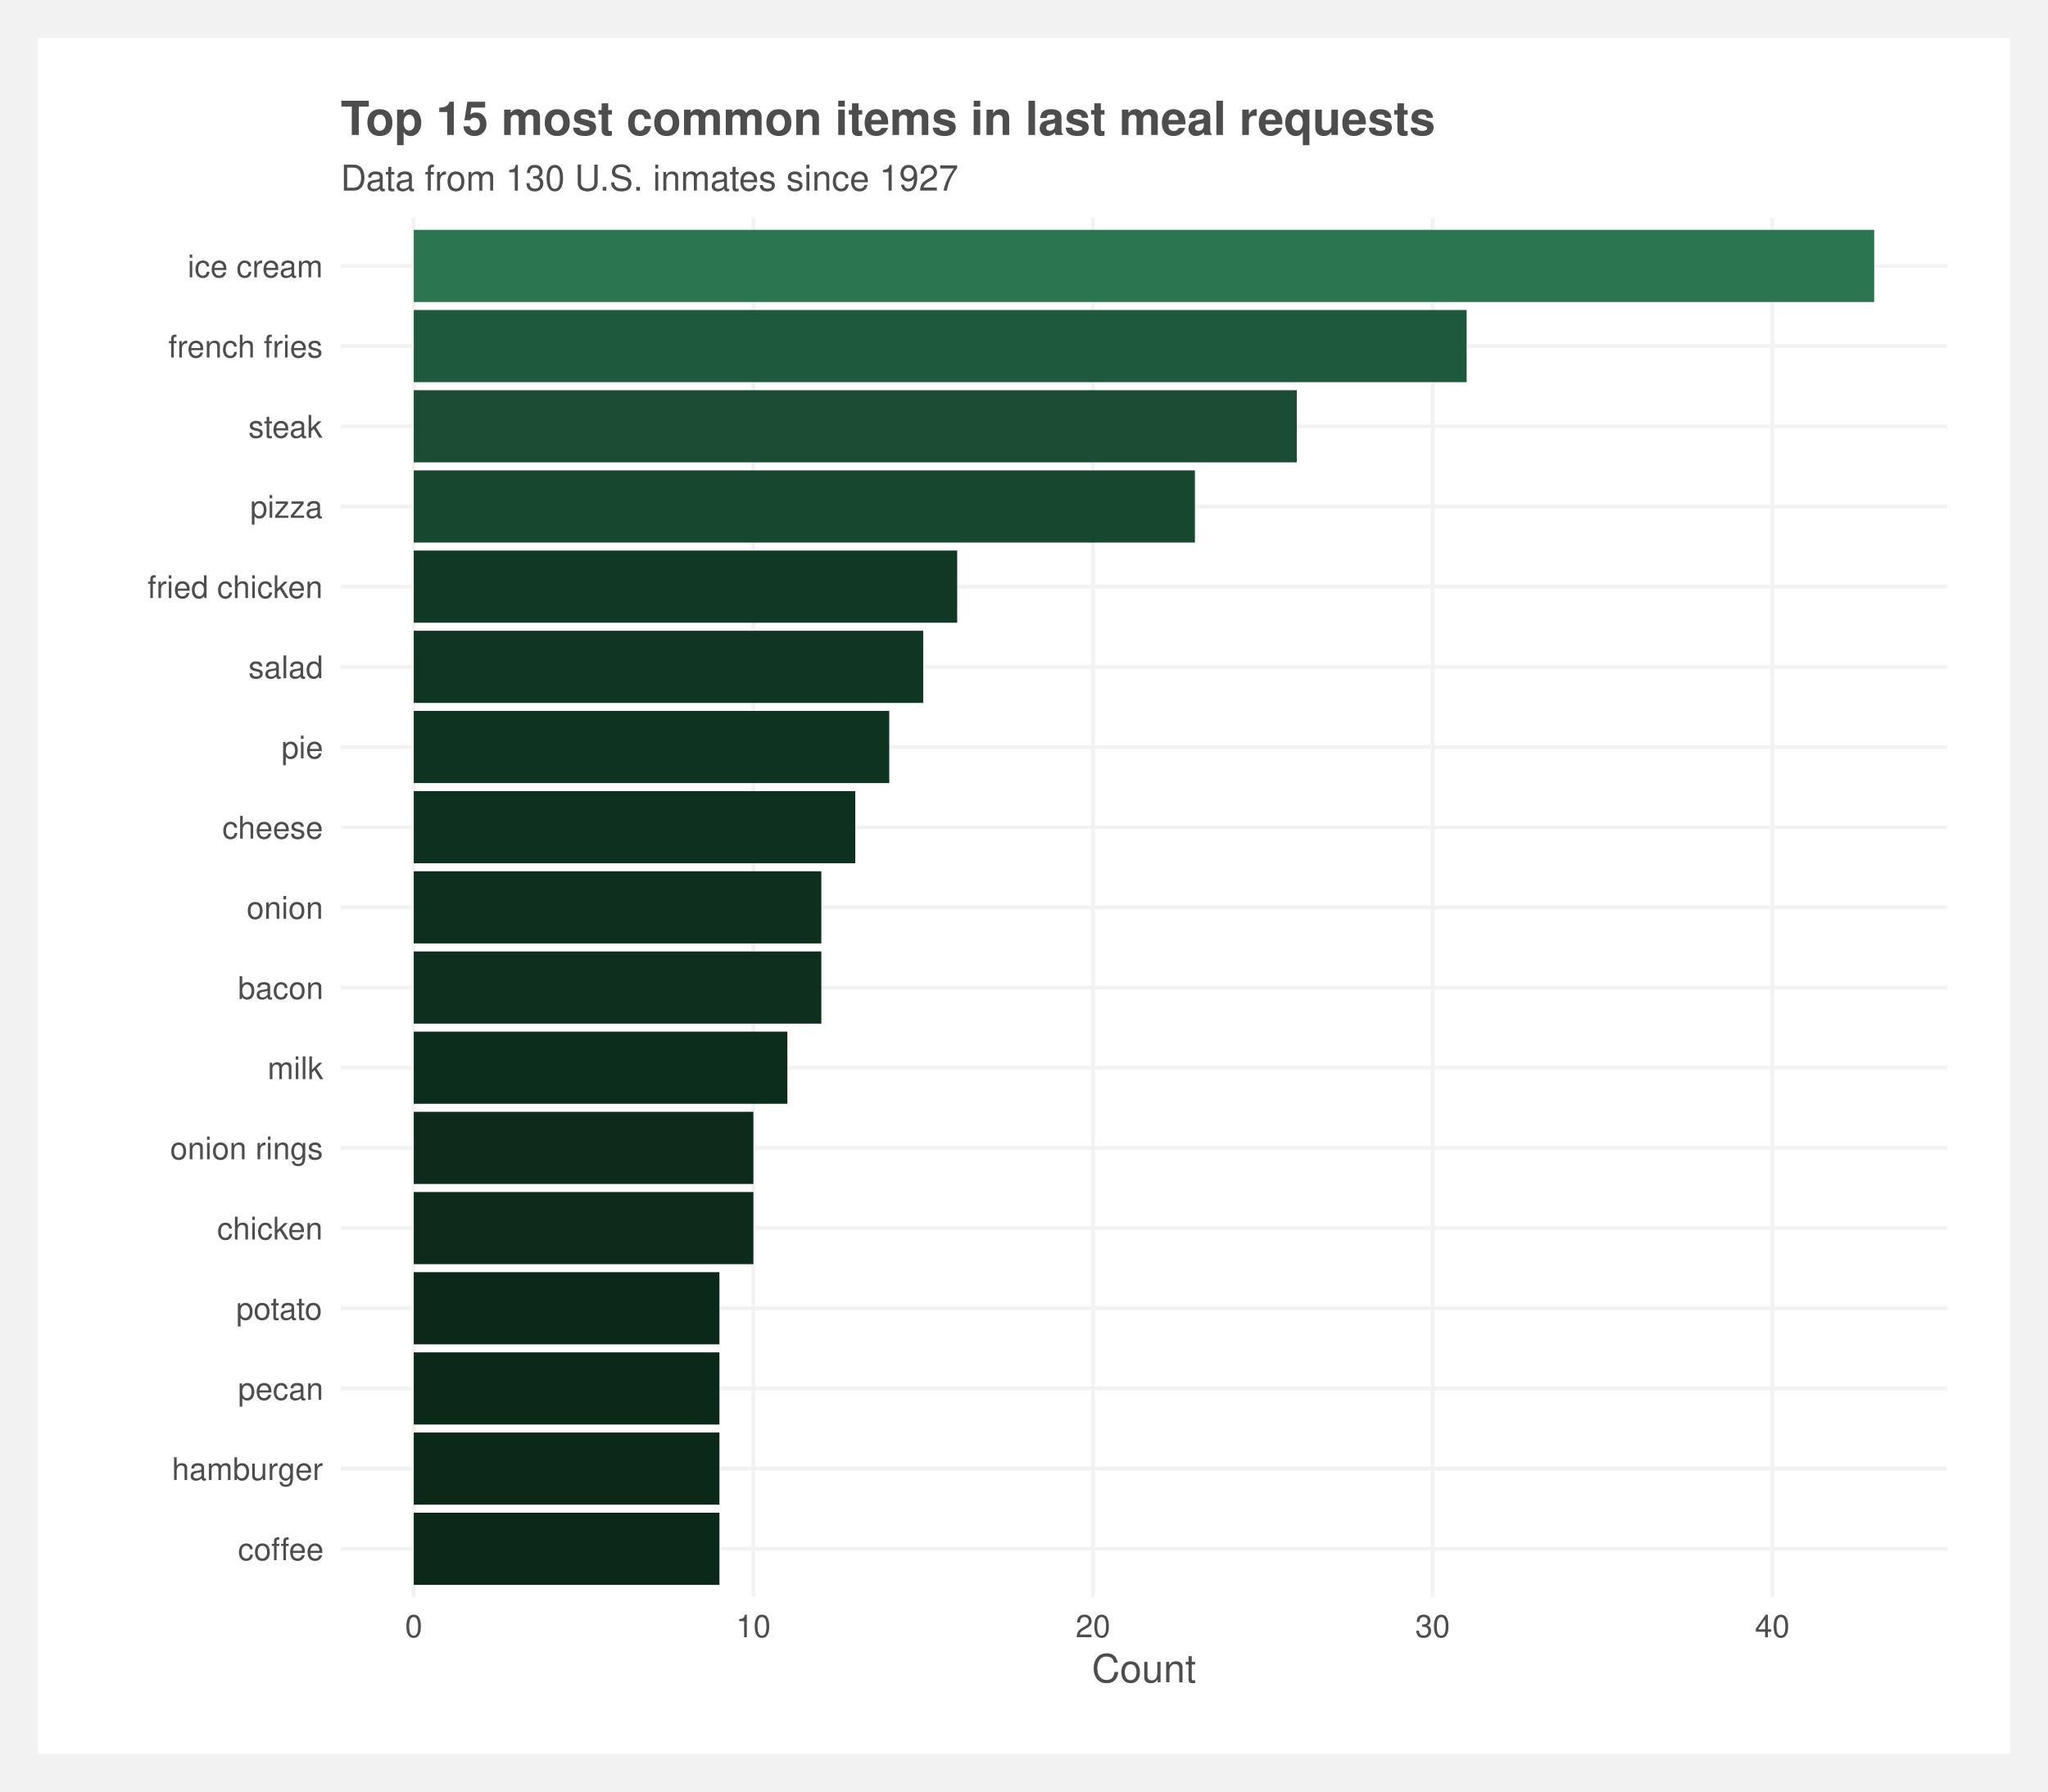
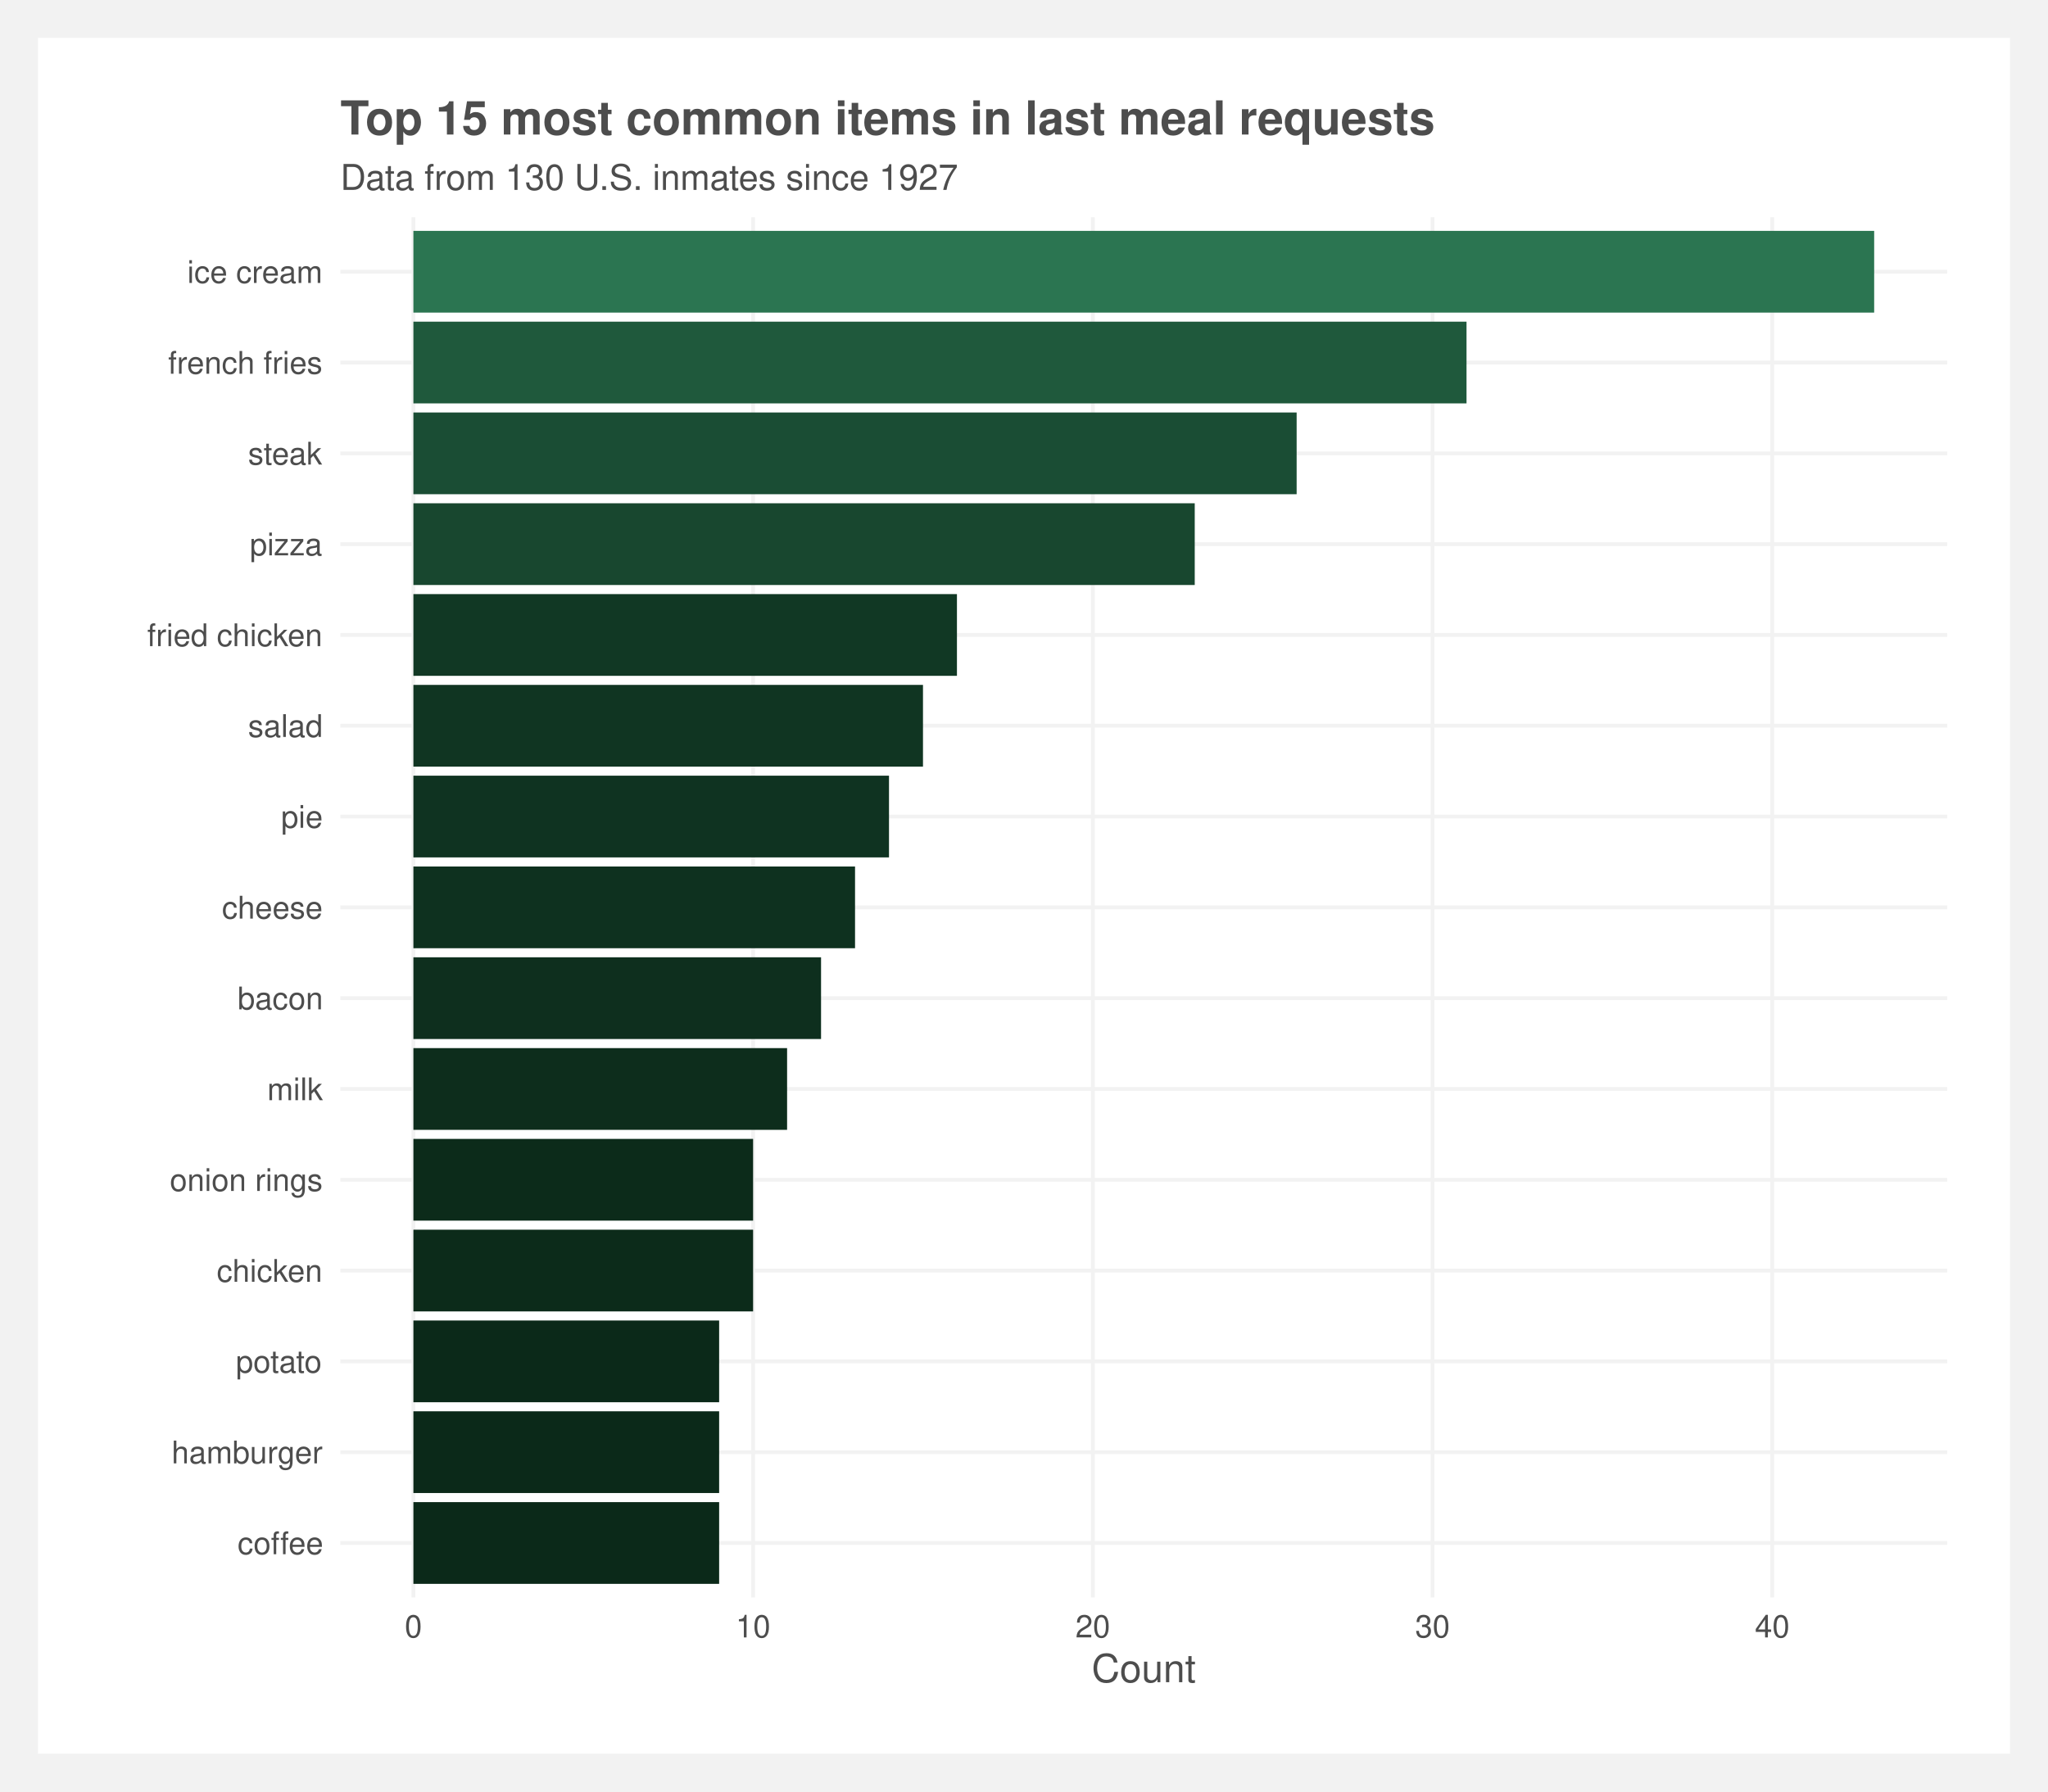
<svg xmlns="http://www.w3.org/2000/svg" viewBox="0 0 576.00 504.00">
  <defs>
    <style type="text/css">
    line, polyline, polygon, path, rect, circle {
      fill: none;
      stroke: #000000;
      stroke-linecap: round;
      stroke-linejoin: round;
      stroke-miterlimit: 10.00;
    }
  </style>
  </defs>
  <rect width="100%" height="100%" style="stroke: none; fill: #FFFFFF;" />
-   <rect x="0.00" y="-0" width="576.00" height="504.00" style="stroke-width: 21.34; stroke: #F2F2F2;" />
+   <rect x="0.00" y="0.00" width="576.00" height="504.00" style="stroke-width: 21.34; stroke: #F2F2F2;" />
  <defs>
-     <clipPath id="cpOTUuODN8NTQ3LjY1fDQ0OS4yM3w2MS4yOA==">
-       <rect x="95.83" y="61.28" width="451.82" height="387.96" />
+     <clipPath id="cpOTUuNzN8NTQ3LjY1fDQ0OS4zOXw2MS4xMg==">
+       <rect x="95.73" y="61.12" width="451.92" height="388.27" />
    </clipPath>
  </defs>
-   <rect x="95.83" y="61.28" width="451.82" height="387.96" style="stroke-width: 1.07; stroke: none;" clip-path="url(#cpOTUuODN8NTQ3LjY1fDQ0OS4yM3w2MS4yOA==)" />
-   <polyline points="164.13,449.23 164.13,61.28 " style="stroke-width: 0.53; stroke: none; stroke-linecap: butt;" clip-path="url(#cpOTUuODN8NTQ3LjY1fDQ0OS4yM3w2MS4yOA==)" />
-   <polyline points="259.65,449.23 259.65,61.28 " style="stroke-width: 0.53; stroke: none; stroke-linecap: butt;" clip-path="url(#cpOTUuODN8NTQ3LjY1fDQ0OS4yM3w2MS4yOA==)" />
-   <polyline points="355.17,449.23 355.17,61.28 " style="stroke-width: 0.53; stroke: none; stroke-linecap: butt;" clip-path="url(#cpOTUuODN8NTQ3LjY1fDQ0OS4yM3w2MS4yOA==)" />
-   <polyline points="450.70,449.23 450.70,61.28 " style="stroke-width: 0.53; stroke: none; stroke-linecap: butt;" clip-path="url(#cpOTUuODN8NTQ3LjY1fDQ0OS4yM3w2MS4yOA==)" />
-   <polyline points="546.22,449.23 546.22,61.28 " style="stroke-width: 0.53; stroke: none; stroke-linecap: butt;" clip-path="url(#cpOTUuODN8NTQ3LjY1fDQ0OS4yM3w2MS4yOA==)" />
-   <polyline points="95.83,435.70 547.65,435.70 " style="stroke-width: 1.07; stroke: #F2F2F2; stroke-linecap: butt;" clip-path="url(#cpOTUuODN8NTQ3LjY1fDQ0OS4yM3w2MS4yOA==)" />
-   <polyline points="95.83,413.14 547.65,413.14 " style="stroke-width: 1.07; stroke: #F2F2F2; stroke-linecap: butt;" clip-path="url(#cpOTUuODN8NTQ3LjY1fDQ0OS4yM3w2MS4yOA==)" />
-   <polyline points="95.83,390.59 547.65,390.59 " style="stroke-width: 1.07; stroke: #F2F2F2; stroke-linecap: butt;" clip-path="url(#cpOTUuODN8NTQ3LjY1fDQ0OS4yM3w2MS4yOA==)" />
-   <polyline points="95.83,368.03 547.65,368.03 " style="stroke-width: 1.07; stroke: #F2F2F2; stroke-linecap: butt;" clip-path="url(#cpOTUuODN8NTQ3LjY1fDQ0OS4yM3w2MS4yOA==)" />
-   <polyline points="95.83,345.48 547.65,345.48 " style="stroke-width: 1.07; stroke: #F2F2F2; stroke-linecap: butt;" clip-path="url(#cpOTUuODN8NTQ3LjY1fDQ0OS4yM3w2MS4yOA==)" />
-   <polyline points="95.83,322.92 547.65,322.92 " style="stroke-width: 1.07; stroke: #F2F2F2; stroke-linecap: butt;" clip-path="url(#cpOTUuODN8NTQ3LjY1fDQ0OS4yM3w2MS4yOA==)" />
-   <polyline points="95.83,300.36 547.65,300.36 " style="stroke-width: 1.07; stroke: #F2F2F2; stroke-linecap: butt;" clip-path="url(#cpOTUuODN8NTQ3LjY1fDQ0OS4yM3w2MS4yOA==)" />
-   <polyline points="95.83,277.81 547.65,277.81 " style="stroke-width: 1.07; stroke: #F2F2F2; stroke-linecap: butt;" clip-path="url(#cpOTUuODN8NTQ3LjY1fDQ0OS4yM3w2MS4yOA==)" />
-   <polyline points="95.83,255.25 547.65,255.25 " style="stroke-width: 1.07; stroke: #F2F2F2; stroke-linecap: butt;" clip-path="url(#cpOTUuODN8NTQ3LjY1fDQ0OS4yM3w2MS4yOA==)" />
-   <polyline points="95.83,232.70 547.65,232.70 " style="stroke-width: 1.07; stroke: #F2F2F2; stroke-linecap: butt;" clip-path="url(#cpOTUuODN8NTQ3LjY1fDQ0OS4yM3w2MS4yOA==)" />
-   <polyline points="95.83,210.14 547.65,210.14 " style="stroke-width: 1.07; stroke: #F2F2F2; stroke-linecap: butt;" clip-path="url(#cpOTUuODN8NTQ3LjY1fDQ0OS4yM3w2MS4yOA==)" />
-   <polyline points="95.83,187.59 547.65,187.59 " style="stroke-width: 1.07; stroke: #F2F2F2; stroke-linecap: butt;" clip-path="url(#cpOTUuODN8NTQ3LjY1fDQ0OS4yM3w2MS4yOA==)" />
-   <polyline points="95.83,165.03 547.65,165.03 " style="stroke-width: 1.07; stroke: #F2F2F2; stroke-linecap: butt;" clip-path="url(#cpOTUuODN8NTQ3LjY1fDQ0OS4yM3w2MS4yOA==)" />
-   <polyline points="95.83,142.48 547.65,142.48 " style="stroke-width: 1.07; stroke: #F2F2F2; stroke-linecap: butt;" clip-path="url(#cpOTUuODN8NTQ3LjY1fDQ0OS4yM3w2MS4yOA==)" />
-   <polyline points="95.83,119.92 547.65,119.92 " style="stroke-width: 1.07; stroke: #F2F2F2; stroke-linecap: butt;" clip-path="url(#cpOTUuODN8NTQ3LjY1fDQ0OS4yM3w2MS4yOA==)" />
-   <polyline points="95.83,97.36 547.65,97.36 " style="stroke-width: 1.07; stroke: #F2F2F2; stroke-linecap: butt;" clip-path="url(#cpOTUuODN8NTQ3LjY1fDQ0OS4yM3w2MS4yOA==)" />
-   <polyline points="95.83,74.81 547.65,74.81 " style="stroke-width: 1.07; stroke: #F2F2F2; stroke-linecap: butt;" clip-path="url(#cpOTUuODN8NTQ3LjY1fDQ0OS4yM3w2MS4yOA==)" />
-   <polyline points="116.37,449.23 116.37,61.28 " style="stroke-width: 1.07; stroke: #F2F2F2; stroke-linecap: butt;" clip-path="url(#cpOTUuODN8NTQ3LjY1fDQ0OS4yM3w2MS4yOA==)" />
-   <polyline points="211.89,449.23 211.89,61.28 " style="stroke-width: 1.07; stroke: #F2F2F2; stroke-linecap: butt;" clip-path="url(#cpOTUuODN8NTQ3LjY1fDQ0OS4yM3w2MS4yOA==)" />
-   <polyline points="307.41,449.23 307.41,61.28 " style="stroke-width: 1.07; stroke: #F2F2F2; stroke-linecap: butt;" clip-path="url(#cpOTUuODN8NTQ3LjY1fDQ0OS4yM3w2MS4yOA==)" />
-   <polyline points="402.94,449.23 402.94,61.28 " style="stroke-width: 1.07; stroke: #F2F2F2; stroke-linecap: butt;" clip-path="url(#cpOTUuODN8NTQ3LjY1fDQ0OS4yM3w2MS4yOA==)" />
-   <polyline points="498.46,449.23 498.46,61.28 " style="stroke-width: 1.07; stroke: #F2F2F2; stroke-linecap: butt;" clip-path="url(#cpOTUuODN8NTQ3LjY1fDQ0OS4yM3w2MS4yOA==)" />
-   <rect x="116.37" y="425.55" width="85.97" height="20.30" style="stroke-width: 1.07; stroke: none; stroke-linecap: square; stroke-linejoin: miter; fill: #0B2919;" clip-path="url(#cpOTUuODN8NTQ3LjY1fDQ0OS4yM3w2MS4yOA==)" />
-   <rect x="116.37" y="402.99" width="85.97" height="20.30" style="stroke-width: 1.07; stroke: none; stroke-linecap: square; stroke-linejoin: miter; fill: #0B2919;" clip-path="url(#cpOTUuODN8NTQ3LjY1fDQ0OS4yM3w2MS4yOA==)" />
-   <rect x="116.37" y="380.44" width="85.97" height="20.30" style="stroke-width: 1.07; stroke: none; stroke-linecap: square; stroke-linejoin: miter; fill: #0B2919;" clip-path="url(#cpOTUuODN8NTQ3LjY1fDQ0OS4yM3w2MS4yOA==)" />
-   <rect x="116.37" y="357.88" width="85.97" height="20.30" style="stroke-width: 1.07; stroke: none; stroke-linecap: square; stroke-linejoin: miter; fill: #0B2919;" clip-path="url(#cpOTUuODN8NTQ3LjY1fDQ0OS4yM3w2MS4yOA==)" />
-   <rect x="116.37" y="335.33" width="95.52" height="20.30" style="stroke-width: 1.07; stroke: none; stroke-linecap: square; stroke-linejoin: miter; fill: #0C2B1A;" clip-path="url(#cpOTUuODN8NTQ3LjY1fDQ0OS4yM3w2MS4yOA==)" />
-   <rect x="116.37" y="312.77" width="95.52" height="20.30" style="stroke-width: 1.07; stroke: none; stroke-linecap: square; stroke-linejoin: miter; fill: #0C2B1A;" clip-path="url(#cpOTUuODN8NTQ3LjY1fDQ0OS4yM3w2MS4yOA==)" />
-   <rect x="116.37" y="290.21" width="105.08" height="20.30" style="stroke-width: 1.07; stroke: none; stroke-linecap: square; stroke-linejoin: miter; fill: #0D2D1C;" clip-path="url(#cpOTUuODN8NTQ3LjY1fDQ0OS4yM3w2MS4yOA==)" />
-   <rect x="116.37" y="267.66" width="114.63" height="20.30" style="stroke-width: 1.07; stroke: none; stroke-linecap: square; stroke-linejoin: miter; fill: #0E2F1E;" clip-path="url(#cpOTUuODN8NTQ3LjY1fDQ0OS4yM3w2MS4yOA==)" />
-   <rect x="116.37" y="245.10" width="114.63" height="20.30" style="stroke-width: 1.07; stroke: none; stroke-linecap: square; stroke-linejoin: miter; fill: #0E2F1E;" clip-path="url(#cpOTUuODN8NTQ3LjY1fDQ0OS4yM3w2MS4yOA==)" />
-   <rect x="116.37" y="222.55" width="124.18" height="20.30" style="stroke-width: 1.07; stroke: none; stroke-linecap: square; stroke-linejoin: miter; fill: #0E311F;" clip-path="url(#cpOTUuODN8NTQ3LjY1fDQ0OS4yM3w2MS4yOA==)" />
-   <rect x="116.37" y="199.99" width="133.73" height="20.30" style="stroke-width: 1.07; stroke: none; stroke-linecap: square; stroke-linejoin: miter; fill: #0F3321;" clip-path="url(#cpOTUuODN8NTQ3LjY1fDQ0OS4yM3w2MS4yOA==)" />
-   <rect x="116.37" y="177.44" width="143.28" height="20.30" style="stroke-width: 1.07; stroke: none; stroke-linecap: square; stroke-linejoin: miter; fill: #103522;" clip-path="url(#cpOTUuODN8NTQ3LjY1fDQ0OS4yM3w2MS4yOA==)" />
-   <rect x="116.37" y="154.88" width="152.84" height="20.30" style="stroke-width: 1.07; stroke: none; stroke-linecap: square; stroke-linejoin: miter; fill: #113824;" clip-path="url(#cpOTUuODN8NTQ3LjY1fDQ0OS4yM3w2MS4yOA==)" />
-   <rect x="116.37" y="132.33" width="219.70" height="20.30" style="stroke-width: 1.07; stroke: none; stroke-linecap: square; stroke-linejoin: miter; fill: #18472F;" clip-path="url(#cpOTUuODN8NTQ3LjY1fDQ0OS4yM3w2MS4yOA==)" />
-   <rect x="116.37" y="109.77" width="248.36" height="20.30" style="stroke-width: 1.07; stroke: none; stroke-linecap: square; stroke-linejoin: miter; fill: #1A4D34;" clip-path="url(#cpOTUuODN8NTQ3LjY1fDQ0OS4yM3w2MS4yOA==)" />
-   <rect x="116.37" y="87.21" width="296.12" height="20.30" style="stroke-width: 1.07; stroke: none; stroke-linecap: square; stroke-linejoin: miter; fill: #1F593C;" clip-path="url(#cpOTUuODN8NTQ3LjY1fDQ0OS4yM3w2MS4yOA==)" />
-   <rect x="116.37" y="64.66" width="410.75" height="20.30" style="stroke-width: 1.07; stroke: none; stroke-linecap: square; stroke-linejoin: miter; fill: #2B7551;" clip-path="url(#cpOTUuODN8NTQ3LjY1fDQ0OS4yM3w2MS4yOA==)" />
+   <rect x="95.73" y="61.12" width="451.92" height="388.27" style="stroke-width: 1.07; stroke: none;" clip-path="url(#cpOTUuNzN8NTQ3LjY1fDQ0OS4zOXw2MS4xMg==)" />
+   <polyline points="164.04,449.39 164.04,61.12 " style="stroke-width: 0.53; stroke: none; stroke-linecap: butt;" clip-path="url(#cpOTUuNzN8NTQ3LjY1fDQ0OS4zOXw2MS4xMg==)" />
+   <polyline points="259.59,449.39 259.59,61.12 " style="stroke-width: 0.53; stroke: none; stroke-linecap: butt;" clip-path="url(#cpOTUuNzN8NTQ3LjY1fDQ0OS4zOXw2MS4xMg==)" />
+   <polyline points="355.13,449.39 355.13,61.12 " style="stroke-width: 0.53; stroke: none; stroke-linecap: butt;" clip-path="url(#cpOTUuNzN8NTQ3LjY1fDQ0OS4zOXw2MS4xMg==)" />
+   <polyline points="450.68,449.39 450.68,61.12 " style="stroke-width: 0.53; stroke: none; stroke-linecap: butt;" clip-path="url(#cpOTUuNzN8NTQ3LjY1fDQ0OS4zOXw2MS4xMg==)" />
+   <polyline points="546.22,449.39 546.22,61.12 " style="stroke-width: 0.53; stroke: none; stroke-linecap: butt;" clip-path="url(#cpOTUuNzN8NTQ3LjY1fDQ0OS4zOXw2MS4xMg==)" />
+   <polyline points="95.73,434.06 547.65,434.06 " style="stroke-width: 1.07; stroke: #F2F2F2; stroke-linecap: butt;" clip-path="url(#cpOTUuNzN8NTQ3LjY1fDQ0OS4zOXw2MS4xMg==)" />
+   <polyline points="95.73,408.52 547.65,408.52 " style="stroke-width: 1.07; stroke: #F2F2F2; stroke-linecap: butt;" clip-path="url(#cpOTUuNzN8NTQ3LjY1fDQ0OS4zOXw2MS4xMg==)" />
+   <polyline points="95.73,382.97 547.65,382.97 " style="stroke-width: 1.07; stroke: #F2F2F2; stroke-linecap: butt;" clip-path="url(#cpOTUuNzN8NTQ3LjY1fDQ0OS4zOXw2MS4xMg==)" />
+   <polyline points="95.73,357.43 547.65,357.43 " style="stroke-width: 1.07; stroke: #F2F2F2; stroke-linecap: butt;" clip-path="url(#cpOTUuNzN8NTQ3LjY1fDQ0OS4zOXw2MS4xMg==)" />
+   <polyline points="95.73,331.89 547.65,331.89 " style="stroke-width: 1.07; stroke: #F2F2F2; stroke-linecap: butt;" clip-path="url(#cpOTUuNzN8NTQ3LjY1fDQ0OS4zOXw2MS4xMg==)" />
+   <polyline points="95.73,306.34 547.65,306.34 " style="stroke-width: 1.07; stroke: #F2F2F2; stroke-linecap: butt;" clip-path="url(#cpOTUuNzN8NTQ3LjY1fDQ0OS4zOXw2MS4xMg==)" />
+   <polyline points="95.73,280.80 547.65,280.80 " style="stroke-width: 1.07; stroke: #F2F2F2; stroke-linecap: butt;" clip-path="url(#cpOTUuNzN8NTQ3LjY1fDQ0OS4zOXw2MS4xMg==)" />
+   <polyline points="95.73,255.25 547.65,255.25 " style="stroke-width: 1.07; stroke: #F2F2F2; stroke-linecap: butt;" clip-path="url(#cpOTUuNzN8NTQ3LjY1fDQ0OS4zOXw2MS4xMg==)" />
+   <polyline points="95.73,229.71 547.65,229.71 " style="stroke-width: 1.07; stroke: #F2F2F2; stroke-linecap: butt;" clip-path="url(#cpOTUuNzN8NTQ3LjY1fDQ0OS4zOXw2MS4xMg==)" />
+   <polyline points="95.73,204.16 547.65,204.16 " style="stroke-width: 1.07; stroke: #F2F2F2; stroke-linecap: butt;" clip-path="url(#cpOTUuNzN8NTQ3LjY1fDQ0OS4zOXw2MS4xMg==)" />
+   <polyline points="95.73,178.62 547.65,178.62 " style="stroke-width: 1.07; stroke: #F2F2F2; stroke-linecap: butt;" clip-path="url(#cpOTUuNzN8NTQ3LjY1fDQ0OS4zOXw2MS4xMg==)" />
+   <polyline points="95.73,153.08 547.65,153.08 " style="stroke-width: 1.07; stroke: #F2F2F2; stroke-linecap: butt;" clip-path="url(#cpOTUuNzN8NTQ3LjY1fDQ0OS4zOXw2MS4xMg==)" />
+   <polyline points="95.73,127.53 547.65,127.53 " style="stroke-width: 1.07; stroke: #F2F2F2; stroke-linecap: butt;" clip-path="url(#cpOTUuNzN8NTQ3LjY1fDQ0OS4zOXw2MS4xMg==)" />
+   <polyline points="95.73,101.99 547.65,101.99 " style="stroke-width: 1.07; stroke: #F2F2F2; stroke-linecap: butt;" clip-path="url(#cpOTUuNzN8NTQ3LjY1fDQ0OS4zOXw2MS4xMg==)" />
+   <polyline points="95.73,76.44 547.65,76.44 " style="stroke-width: 1.07; stroke: #F2F2F2; stroke-linecap: butt;" clip-path="url(#cpOTUuNzN8NTQ3LjY1fDQ0OS4zOXw2MS4xMg==)" />
+   <polyline points="116.27,449.39 116.27,61.12 " style="stroke-width: 1.07; stroke: #F2F2F2; stroke-linecap: butt;" clip-path="url(#cpOTUuNzN8NTQ3LjY1fDQ0OS4zOXw2MS4xMg==)" />
+   <polyline points="211.82,449.39 211.82,61.12 " style="stroke-width: 1.07; stroke: #F2F2F2; stroke-linecap: butt;" clip-path="url(#cpOTUuNzN8NTQ3LjY1fDQ0OS4zOXw2MS4xMg==)" />
+   <polyline points="307.36,449.39 307.36,61.12 " style="stroke-width: 1.07; stroke: #F2F2F2; stroke-linecap: butt;" clip-path="url(#cpOTUuNzN8NTQ3LjY1fDQ0OS4zOXw2MS4xMg==)" />
+   <polyline points="402.90,449.39 402.90,61.12 " style="stroke-width: 1.07; stroke: #F2F2F2; stroke-linecap: butt;" clip-path="url(#cpOTUuNzN8NTQ3LjY1fDQ0OS4zOXw2MS4xMg==)" />
+   <polyline points="498.45,449.39 498.45,61.12 " style="stroke-width: 1.07; stroke: #F2F2F2; stroke-linecap: butt;" clip-path="url(#cpOTUuNzN8NTQ3LjY1fDQ0OS4zOXw2MS4xMg==)" />
+   <rect x="116.27" y="422.57" width="85.99" height="22.99" style="stroke-width: 1.07; stroke: none; stroke-linecap: square; stroke-linejoin: miter; fill: #0B2919;" clip-path="url(#cpOTUuNzN8NTQ3LjY1fDQ0OS4zOXw2MS4xMg==)" />
+   <rect x="116.27" y="397.02" width="85.99" height="22.99" style="stroke-width: 1.07; stroke: none; stroke-linecap: square; stroke-linejoin: miter; fill: #0B2919;" clip-path="url(#cpOTUuNzN8NTQ3LjY1fDQ0OS4zOXw2MS4xMg==)" />
+   <rect x="116.27" y="371.48" width="85.99" height="22.99" style="stroke-width: 1.07; stroke: none; stroke-linecap: square; stroke-linejoin: miter; fill: #0B2919;" clip-path="url(#cpOTUuNzN8NTQ3LjY1fDQ0OS4zOXw2MS4xMg==)" />
+   <rect x="116.27" y="345.93" width="95.54" height="22.99" style="stroke-width: 1.07; stroke: none; stroke-linecap: square; stroke-linejoin: miter; fill: #0C2B1A;" clip-path="url(#cpOTUuNzN8NTQ3LjY1fDQ0OS4zOXw2MS4xMg==)" />
+   <rect x="116.27" y="320.39" width="95.54" height="22.99" style="stroke-width: 1.07; stroke: none; stroke-linecap: square; stroke-linejoin: miter; fill: #0C2B1A;" clip-path="url(#cpOTUuNzN8NTQ3LjY1fDQ0OS4zOXw2MS4xMg==)" />
+   <rect x="116.27" y="294.85" width="105.10" height="22.99" style="stroke-width: 1.07; stroke: none; stroke-linecap: square; stroke-linejoin: miter; fill: #0D2D1C;" clip-path="url(#cpOTUuNzN8NTQ3LjY1fDQ0OS4zOXw2MS4xMg==)" />
+   <rect x="116.27" y="269.30" width="114.65" height="22.99" style="stroke-width: 1.07; stroke: none; stroke-linecap: square; stroke-linejoin: miter; fill: #0E2F1E;" clip-path="url(#cpOTUuNzN8NTQ3LjY1fDQ0OS4zOXw2MS4xMg==)" />
+   <rect x="116.27" y="243.76" width="124.21" height="22.99" style="stroke-width: 1.07; stroke: none; stroke-linecap: square; stroke-linejoin: miter; fill: #0E311F;" clip-path="url(#cpOTUuNzN8NTQ3LjY1fDQ0OS4zOXw2MS4xMg==)" />
+   <rect x="116.27" y="218.21" width="133.76" height="22.99" style="stroke-width: 1.07; stroke: none; stroke-linecap: square; stroke-linejoin: miter; fill: #0F3321;" clip-path="url(#cpOTUuNzN8NTQ3LjY1fDQ0OS4zOXw2MS4xMg==)" />
+   <rect x="116.27" y="192.67" width="143.32" height="22.99" style="stroke-width: 1.07; stroke: none; stroke-linecap: square; stroke-linejoin: miter; fill: #103522;" clip-path="url(#cpOTUuNzN8NTQ3LjY1fDQ0OS4zOXw2MS4xMg==)" />
+   <rect x="116.27" y="167.13" width="152.87" height="22.99" style="stroke-width: 1.07; stroke: none; stroke-linecap: square; stroke-linejoin: miter; fill: #113824;" clip-path="url(#cpOTUuNzN8NTQ3LjY1fDQ0OS4zOXw2MS4xMg==)" />
+   <rect x="116.27" y="141.58" width="219.75" height="22.99" style="stroke-width: 1.07; stroke: none; stroke-linecap: square; stroke-linejoin: miter; fill: #18472F;" clip-path="url(#cpOTUuNzN8NTQ3LjY1fDQ0OS4zOXw2MS4xMg==)" />
+   <rect x="116.27" y="116.04" width="248.41" height="22.99" style="stroke-width: 1.07; stroke: none; stroke-linecap: square; stroke-linejoin: miter; fill: #1A4D34;" clip-path="url(#cpOTUuNzN8NTQ3LjY1fDQ0OS4zOXw2MS4xMg==)" />
+   <rect x="116.27" y="90.49" width="296.19" height="22.99" style="stroke-width: 1.07; stroke: none; stroke-linecap: square; stroke-linejoin: miter; fill: #1F593C;" clip-path="url(#cpOTUuNzN8NTQ3LjY1fDQ0OS4zOXw2MS4xMg==)" />
+   <rect x="116.27" y="64.95" width="410.84" height="22.99" style="stroke-width: 1.07; stroke: none; stroke-linecap: square; stroke-linejoin: miter; fill: #2B7551;" clip-path="url(#cpOTUuNzN8NTQ3LjY1fDQ0OS4zOXw2MS4xMg==)" />
  <defs>
    <clipPath id="cpMC4wMHw1NzYuMDB8NTA0LjAwfDAuMDA=">
      <rect x="0.00" y="0.00" width="576.00" height="504.00" />
    </clipPath>
  </defs>
  <g clip-path="url(#cpMC4wMHw1NzYuMDB8NTA0LjAwfDAuMDA=)">
-     <text x="66.93" y="438.91" style="font-size: 8.80px; fill: #4D4D4D; font-family: Helvetica;" textLength="23.97px" lengthAdjust="spacingAndGlyphs">coffee</text>
+     <text x="66.83" y="437.22" style="font-size: 8.80px; fill: #4D4D4D; font-family: Helvetica;" textLength="23.96px" lengthAdjust="spacingAndGlyphs">coffee</text>
  </g>
  <g clip-path="url(#cpMC4wMHw1NzYuMDB8NTA0LjAwfDAuMDA=)">
-     <text x="48.35" y="416.35" style="font-size: 8.80px; fill: #4D4D4D; font-family: Helvetica;" textLength="42.55px" lengthAdjust="spacingAndGlyphs">hamburger</text>
+     <text x="48.26" y="411.67" style="font-size: 8.80px; fill: #4D4D4D; font-family: Helvetica;" textLength="42.54px" lengthAdjust="spacingAndGlyphs">hamburger</text>
  </g>
  <g clip-path="url(#cpMC4wMHw1NzYuMDB8NTA0LjAwfDAuMDA=)">
-     <text x="66.93" y="393.79" style="font-size: 8.80px; fill: #4D4D4D; font-family: Helvetica;" textLength="23.97px" lengthAdjust="spacingAndGlyphs">pecan</text>
+     <text x="66.34" y="386.13" style="font-size: 8.80px; fill: #4D4D4D; font-family: Helvetica;" textLength="24.46px" lengthAdjust="spacingAndGlyphs">potato</text>
  </g>
  <g clip-path="url(#cpMC4wMHw1NzYuMDB8NTA0LjAwfDAuMDA=)">
-     <text x="66.43" y="371.24" style="font-size: 8.80px; fill: #4D4D4D; font-family: Helvetica;" textLength="24.46px" lengthAdjust="spacingAndGlyphs">potato</text>
+     <text x="60.97" y="360.59" style="font-size: 8.80px; fill: #4D4D4D; font-family: Helvetica;" textLength="29.83px" lengthAdjust="spacingAndGlyphs">chicken</text>
  </g>
  <g clip-path="url(#cpMC4wMHw1NzYuMDB8NTA0LjAwfDAuMDA=)">
-     <text x="61.07" y="348.68" style="font-size: 8.80px; fill: #4D4D4D; font-family: Helvetica;" textLength="29.83px" lengthAdjust="spacingAndGlyphs">chicken</text>
+     <text x="47.76" y="335.04" style="font-size: 8.80px; fill: #4D4D4D; font-family: Helvetica;" textLength="43.04px" lengthAdjust="spacingAndGlyphs">onion rings</text>
  </g>
  <g clip-path="url(#cpMC4wMHw1NzYuMDB8NTA0LjAwfDAuMDA=)">
-     <text x="47.86" y="326.13" style="font-size: 8.80px; fill: #4D4D4D; font-family: Helvetica;" textLength="43.04px" lengthAdjust="spacingAndGlyphs">onion rings</text>
+     <text x="75.16" y="309.50" style="font-size: 8.80px; fill: #4D4D4D; font-family: Helvetica;" textLength="15.64px" lengthAdjust="spacingAndGlyphs">milk</text>
  </g>
  <g clip-path="url(#cpMC4wMHw1NzYuMDB8NTA0LjAwfDAuMDA=)">
-     <text x="75.26" y="303.57" style="font-size: 8.80px; fill: #4D4D4D; font-family: Helvetica;" textLength="15.64px" lengthAdjust="spacingAndGlyphs">milk</text>
+     <text x="66.83" y="283.95" style="font-size: 8.80px; fill: #4D4D4D; font-family: Helvetica;" textLength="23.97px" lengthAdjust="spacingAndGlyphs">bacon</text>
  </g>
  <g clip-path="url(#cpMC4wMHw1NzYuMDB8NTA0LjAwfDAuMDA=)">
-     <text x="66.93" y="281.02" style="font-size: 8.80px; fill: #4D4D4D; font-family: Helvetica;" textLength="23.97px" lengthAdjust="spacingAndGlyphs">bacon</text>
+     <text x="62.43" y="258.41" style="font-size: 8.80px; fill: #4D4D4D; font-family: Helvetica;" textLength="28.37px" lengthAdjust="spacingAndGlyphs">cheese</text>
  </g>
  <g clip-path="url(#cpMC4wMHw1NzYuMDB8NTA0LjAwfDAuMDA=)">
-     <text x="69.37" y="258.46" style="font-size: 8.80px; fill: #4D4D4D; font-family: Helvetica;" textLength="21.52px" lengthAdjust="spacingAndGlyphs">onion</text>
+     <text x="79.06" y="232.87" style="font-size: 8.80px; fill: #4D4D4D; font-family: Helvetica;" textLength="11.74px" lengthAdjust="spacingAndGlyphs">pie</text>
  </g>
  <g clip-path="url(#cpMC4wMHw1NzYuMDB8NTA0LjAwfDAuMDA=)">
-     <text x="62.53" y="235.91" style="font-size: 8.80px; fill: #4D4D4D; font-family: Helvetica;" textLength="28.37px" lengthAdjust="spacingAndGlyphs">cheese</text>
+     <text x="69.77" y="207.32" style="font-size: 8.80px; fill: #4D4D4D; font-family: Helvetica;" textLength="21.03px" lengthAdjust="spacingAndGlyphs">salad</text>
  </g>
  <g clip-path="url(#cpMC4wMHw1NzYuMDB8NTA0LjAwfDAuMDA=)">
-     <text x="79.16" y="213.35" style="font-size: 8.80px; fill: #4D4D4D; font-family: Helvetica;" textLength="11.74px" lengthAdjust="spacingAndGlyphs">pie</text>
+     <text x="41.41" y="181.78" style="font-size: 8.80px; fill: #4D4D4D; font-family: Helvetica;" textLength="49.38px" lengthAdjust="spacingAndGlyphs">fried chicken</text>
  </g>
  <g clip-path="url(#cpMC4wMHw1NzYuMDB8NTA0LjAwfDAuMDA=)">
-     <text x="69.87" y="190.79" style="font-size: 8.80px; fill: #4D4D4D; font-family: Helvetica;" textLength="21.03px" lengthAdjust="spacingAndGlyphs">salad</text>
+     <text x="70.26" y="156.23" style="font-size: 8.80px; fill: #4D4D4D; font-family: Helvetica;" textLength="20.54px" lengthAdjust="spacingAndGlyphs">pizza</text>
  </g>
  <g clip-path="url(#cpMC4wMHw1NzYuMDB8NTA0LjAwfDAuMDA=)">
-     <text x="41.50" y="168.24" style="font-size: 8.80px; fill: #4D4D4D; font-family: Helvetica;" textLength="49.39px" lengthAdjust="spacingAndGlyphs">fried chicken</text>
+     <text x="69.77" y="130.69" style="font-size: 8.80px; fill: #4D4D4D; font-family: Helvetica;" textLength="21.03px" lengthAdjust="spacingAndGlyphs">steak</text>
  </g>
  <g clip-path="url(#cpMC4wMHw1NzYuMDB8NTA0LjAwfDAuMDA=)">
-     <text x="70.36" y="145.68" style="font-size: 8.80px; fill: #4D4D4D; font-family: Helvetica;" textLength="20.54px" lengthAdjust="spacingAndGlyphs">pizza</text>
+     <text x="47.29" y="105.14" style="font-size: 8.80px; fill: #4D4D4D; font-family: Helvetica;" textLength="43.51px" lengthAdjust="spacingAndGlyphs">french fries</text>
  </g>
  <g clip-path="url(#cpMC4wMHw1NzYuMDB8NTA0LjAwfDAuMDA=)">
-     <text x="69.87" y="123.13" style="font-size: 8.80px; fill: #4D4D4D; font-family: Helvetica;" textLength="21.03px" lengthAdjust="spacingAndGlyphs">steak</text>
+     <text x="52.67" y="79.60" style="font-size: 8.80px; fill: #4D4D4D; font-family: Helvetica;" textLength="38.13px" lengthAdjust="spacingAndGlyphs">ice cream</text>
+   </g>
+   <polyline points="92.99,434.06 95.73,434.06 " style="stroke-width: 1.07; stroke: none; stroke-linecap: butt;" clip-path="url(#cpMC4wMHw1NzYuMDB8NTA0LjAwfDAuMDA=)" />
+   <polyline points="92.99,408.52 95.73,408.52 " style="stroke-width: 1.07; stroke: none; stroke-linecap: butt;" clip-path="url(#cpMC4wMHw1NzYuMDB8NTA0LjAwfDAuMDA=)" />
+   <polyline points="92.99,382.97 95.73,382.97 " style="stroke-width: 1.07; stroke: none; stroke-linecap: butt;" clip-path="url(#cpMC4wMHw1NzYuMDB8NTA0LjAwfDAuMDA=)" />
+   <polyline points="92.99,357.43 95.73,357.43 " style="stroke-width: 1.07; stroke: none; stroke-linecap: butt;" clip-path="url(#cpMC4wMHw1NzYuMDB8NTA0LjAwfDAuMDA=)" />
+   <polyline points="92.99,331.89 95.73,331.89 " style="stroke-width: 1.07; stroke: none; stroke-linecap: butt;" clip-path="url(#cpMC4wMHw1NzYuMDB8NTA0LjAwfDAuMDA=)" />
+   <polyline points="92.99,306.34 95.73,306.34 " style="stroke-width: 1.07; stroke: none; stroke-linecap: butt;" clip-path="url(#cpMC4wMHw1NzYuMDB8NTA0LjAwfDAuMDA=)" />
+   <polyline points="92.99,280.80 95.73,280.80 " style="stroke-width: 1.07; stroke: none; stroke-linecap: butt;" clip-path="url(#cpMC4wMHw1NzYuMDB8NTA0LjAwfDAuMDA=)" />
+   <polyline points="92.99,255.25 95.73,255.25 " style="stroke-width: 1.07; stroke: none; stroke-linecap: butt;" clip-path="url(#cpMC4wMHw1NzYuMDB8NTA0LjAwfDAuMDA=)" />
+   <polyline points="92.99,229.71 95.73,229.71 " style="stroke-width: 1.07; stroke: none; stroke-linecap: butt;" clip-path="url(#cpMC4wMHw1NzYuMDB8NTA0LjAwfDAuMDA=)" />
+   <polyline points="92.99,204.16 95.73,204.16 " style="stroke-width: 1.07; stroke: none; stroke-linecap: butt;" clip-path="url(#cpMC4wMHw1NzYuMDB8NTA0LjAwfDAuMDA=)" />
+   <polyline points="92.99,178.62 95.73,178.62 " style="stroke-width: 1.07; stroke: none; stroke-linecap: butt;" clip-path="url(#cpMC4wMHw1NzYuMDB8NTA0LjAwfDAuMDA=)" />
+   <polyline points="92.99,153.08 95.73,153.08 " style="stroke-width: 1.07; stroke: none; stroke-linecap: butt;" clip-path="url(#cpMC4wMHw1NzYuMDB8NTA0LjAwfDAuMDA=)" />
+   <polyline points="92.99,127.53 95.73,127.53 " style="stroke-width: 1.07; stroke: none; stroke-linecap: butt;" clip-path="url(#cpMC4wMHw1NzYuMDB8NTA0LjAwfDAuMDA=)" />
+   <polyline points="92.99,101.99 95.73,101.99 " style="stroke-width: 1.07; stroke: none; stroke-linecap: butt;" clip-path="url(#cpMC4wMHw1NzYuMDB8NTA0LjAwfDAuMDA=)" />
+   <polyline points="92.99,76.44 95.73,76.44 " style="stroke-width: 1.07; stroke: none; stroke-linecap: butt;" clip-path="url(#cpMC4wMHw1NzYuMDB8NTA0LjAwfDAuMDA=)" />
+   <polyline points="116.27,452.13 116.27,449.39 " style="stroke-width: 1.07; stroke: none; stroke-linecap: butt;" clip-path="url(#cpMC4wMHw1NzYuMDB8NTA0LjAwfDAuMDA=)" />
+   <polyline points="211.82,452.13 211.82,449.39 " style="stroke-width: 1.07; stroke: none; stroke-linecap: butt;" clip-path="url(#cpMC4wMHw1NzYuMDB8NTA0LjAwfDAuMDA=)" />
+   <polyline points="307.36,452.13 307.36,449.39 " style="stroke-width: 1.07; stroke: none; stroke-linecap: butt;" clip-path="url(#cpMC4wMHw1NzYuMDB8NTA0LjAwfDAuMDA=)" />
+   <polyline points="402.90,452.13 402.90,449.39 " style="stroke-width: 1.07; stroke: none; stroke-linecap: butt;" clip-path="url(#cpMC4wMHw1NzYuMDB8NTA0LjAwfDAuMDA=)" />
+   <polyline points="498.45,452.13 498.45,449.39 " style="stroke-width: 1.07; stroke: none; stroke-linecap: butt;" clip-path="url(#cpMC4wMHw1NzYuMDB8NTA0LjAwfDAuMDA=)" />
+   <g clip-path="url(#cpMC4wMHw1NzYuMDB8NTA0LjAwfDAuMDA=)">
+     <text x="113.83" y="460.63" style="font-size: 8.80px; fill: #4D4D4D; font-family: Helvetica;" textLength="4.89px" lengthAdjust="spacingAndGlyphs">0</text>
  </g>
  <g clip-path="url(#cpMC4wMHw1NzYuMDB8NTA0LjAwfDAuMDA=)">
-     <text x="47.37" y="100.57" style="font-size: 8.80px; fill: #4D4D4D; font-family: Helvetica;" textLength="43.52px" lengthAdjust="spacingAndGlyphs">french fries</text>
+     <text x="206.92" y="460.63" style="font-size: 8.80px; fill: #4D4D4D; font-family: Helvetica;" textLength="9.78px" lengthAdjust="spacingAndGlyphs">10</text>
  </g>
  <g clip-path="url(#cpMC4wMHw1NzYuMDB8NTA0LjAwfDAuMDA=)">
-     <text x="52.76" y="78.02" style="font-size: 8.80px; fill: #4D4D4D; font-family: Helvetica;" textLength="38.14px" lengthAdjust="spacingAndGlyphs">ice cream</text>
-   </g>
-   <polyline points="93.09,435.70 95.83,435.70 " style="stroke-width: 1.07; stroke: none; stroke-linecap: butt;" clip-path="url(#cpMC4wMHw1NzYuMDB8NTA0LjAwfDAuMDA=)" />
-   <polyline points="93.09,413.14 95.83,413.14 " style="stroke-width: 1.07; stroke: none; stroke-linecap: butt;" clip-path="url(#cpMC4wMHw1NzYuMDB8NTA0LjAwfDAuMDA=)" />
-   <polyline points="93.09,390.59 95.83,390.59 " style="stroke-width: 1.07; stroke: none; stroke-linecap: butt;" clip-path="url(#cpMC4wMHw1NzYuMDB8NTA0LjAwfDAuMDA=)" />
-   <polyline points="93.09,368.03 95.83,368.03 " style="stroke-width: 1.07; stroke: none; stroke-linecap: butt;" clip-path="url(#cpMC4wMHw1NzYuMDB8NTA0LjAwfDAuMDA=)" />
-   <polyline points="93.09,345.48 95.83,345.48 " style="stroke-width: 1.07; stroke: none; stroke-linecap: butt;" clip-path="url(#cpMC4wMHw1NzYuMDB8NTA0LjAwfDAuMDA=)" />
-   <polyline points="93.09,322.92 95.83,322.92 " style="stroke-width: 1.07; stroke: none; stroke-linecap: butt;" clip-path="url(#cpMC4wMHw1NzYuMDB8NTA0LjAwfDAuMDA=)" />
-   <polyline points="93.09,300.36 95.83,300.36 " style="stroke-width: 1.07; stroke: none; stroke-linecap: butt;" clip-path="url(#cpMC4wMHw1NzYuMDB8NTA0LjAwfDAuMDA=)" />
-   <polyline points="93.09,277.81 95.83,277.81 " style="stroke-width: 1.07; stroke: none; stroke-linecap: butt;" clip-path="url(#cpMC4wMHw1NzYuMDB8NTA0LjAwfDAuMDA=)" />
-   <polyline points="93.09,255.25 95.83,255.25 " style="stroke-width: 1.07; stroke: none; stroke-linecap: butt;" clip-path="url(#cpMC4wMHw1NzYuMDB8NTA0LjAwfDAuMDA=)" />
-   <polyline points="93.09,232.70 95.83,232.70 " style="stroke-width: 1.07; stroke: none; stroke-linecap: butt;" clip-path="url(#cpMC4wMHw1NzYuMDB8NTA0LjAwfDAuMDA=)" />
-   <polyline points="93.09,210.14 95.83,210.14 " style="stroke-width: 1.07; stroke: none; stroke-linecap: butt;" clip-path="url(#cpMC4wMHw1NzYuMDB8NTA0LjAwfDAuMDA=)" />
-   <polyline points="93.09,187.59 95.83,187.59 " style="stroke-width: 1.07; stroke: none; stroke-linecap: butt;" clip-path="url(#cpMC4wMHw1NzYuMDB8NTA0LjAwfDAuMDA=)" />
-   <polyline points="93.09,165.03 95.83,165.03 " style="stroke-width: 1.07; stroke: none; stroke-linecap: butt;" clip-path="url(#cpMC4wMHw1NzYuMDB8NTA0LjAwfDAuMDA=)" />
-   <polyline points="93.09,142.48 95.83,142.48 " style="stroke-width: 1.07; stroke: none; stroke-linecap: butt;" clip-path="url(#cpMC4wMHw1NzYuMDB8NTA0LjAwfDAuMDA=)" />
-   <polyline points="93.09,119.92 95.83,119.92 " style="stroke-width: 1.07; stroke: none; stroke-linecap: butt;" clip-path="url(#cpMC4wMHw1NzYuMDB8NTA0LjAwfDAuMDA=)" />
-   <polyline points="93.09,97.36 95.83,97.36 " style="stroke-width: 1.07; stroke: none; stroke-linecap: butt;" clip-path="url(#cpMC4wMHw1NzYuMDB8NTA0LjAwfDAuMDA=)" />
-   <polyline points="93.09,74.81 95.83,74.81 " style="stroke-width: 1.07; stroke: none; stroke-linecap: butt;" clip-path="url(#cpMC4wMHw1NzYuMDB8NTA0LjAwfDAuMDA=)" />
-   <polyline points="116.37,451.97 116.37,449.23 " style="stroke-width: 1.07; stroke: none; stroke-linecap: butt;" clip-path="url(#cpMC4wMHw1NzYuMDB8NTA0LjAwfDAuMDA=)" />
-   <polyline points="211.89,451.97 211.89,449.23 " style="stroke-width: 1.07; stroke: none; stroke-linecap: butt;" clip-path="url(#cpMC4wMHw1NzYuMDB8NTA0LjAwfDAuMDA=)" />
-   <polyline points="307.41,451.97 307.41,449.23 " style="stroke-width: 1.07; stroke: none; stroke-linecap: butt;" clip-path="url(#cpMC4wMHw1NzYuMDB8NTA0LjAwfDAuMDA=)" />
-   <polyline points="402.94,451.97 402.94,449.23 " style="stroke-width: 1.07; stroke: none; stroke-linecap: butt;" clip-path="url(#cpMC4wMHw1NzYuMDB8NTA0LjAwfDAuMDA=)" />
-   <polyline points="498.46,451.97 498.46,449.23 " style="stroke-width: 1.07; stroke: none; stroke-linecap: butt;" clip-path="url(#cpMC4wMHw1NzYuMDB8NTA0LjAwfDAuMDA=)" />
-   <g clip-path="url(#cpMC4wMHw1NzYuMDB8NTA0LjAwfDAuMDA=)">
-     <text x="113.92" y="460.58" style="font-size: 8.80px; fill: #4D4D4D; font-family: Helvetica;" textLength="4.89px" lengthAdjust="spacingAndGlyphs">0</text>
+     <text x="302.47" y="460.63" style="font-size: 8.80px; fill: #4D4D4D; font-family: Helvetica;" textLength="9.78px" lengthAdjust="spacingAndGlyphs">20</text>
  </g>
  <g clip-path="url(#cpMC4wMHw1NzYuMDB8NTA0LjAwfDAuMDA=)">
-     <text x="207.00" y="460.58" style="font-size: 8.80px; fill: #4D4D4D; font-family: Helvetica;" textLength="9.79px" lengthAdjust="spacingAndGlyphs">10</text>
+     <text x="398.01" y="460.63" style="font-size: 8.80px; fill: #4D4D4D; font-family: Helvetica;" textLength="9.78px" lengthAdjust="spacingAndGlyphs">30</text>
  </g>
  <g clip-path="url(#cpMC4wMHw1NzYuMDB8NTA0LjAwfDAuMDA=)">
-     <text x="302.52" y="460.58" style="font-size: 8.80px; fill: #4D4D4D; font-family: Helvetica;" textLength="9.79px" lengthAdjust="spacingAndGlyphs">20</text>
+     <text x="493.56" y="460.63" style="font-size: 8.80px; fill: #4D4D4D; font-family: Helvetica;" textLength="9.78px" lengthAdjust="spacingAndGlyphs">40</text>
  </g>
  <g clip-path="url(#cpMC4wMHw1NzYuMDB8NTA0LjAwfDAuMDA=)">
-     <text x="398.04" y="460.58" style="font-size: 8.80px; fill: #4D4D4D; font-family: Helvetica;" textLength="9.79px" lengthAdjust="spacingAndGlyphs">30</text>
+     <text x="307.02" y="473.22" style="font-size: 11.00px; fill: #4D4D4D; font-family: Helvetica;" textLength="29.35px" lengthAdjust="spacingAndGlyphs">Count</text>
  </g>
  <g clip-path="url(#cpMC4wMHw1NzYuMDB8NTA0LjAwfDAuMDA=)">
-     <text x="493.57" y="460.58" style="font-size: 8.80px; fill: #4D4D4D; font-family: Helvetica;" textLength="9.79px" lengthAdjust="spacingAndGlyphs">40</text>
+     <text x="95.73" y="53.42" style="font-size: 10.00px; fill: #4D4D4D; font-family: Helvetica;" textLength="174.53px" lengthAdjust="spacingAndGlyphs">Data from 130 U.S. inmates since 1927</text>
  </g>
  <g clip-path="url(#cpMC4wMHw1NzYuMDB8NTA0LjAwfDAuMDA=)">
-     <text x="307.07" y="473.26" style="font-size: 11.00px; fill: #4D4D4D; font-family: Helvetica;" textLength="29.35px" lengthAdjust="spacingAndGlyphs">Count</text>
-   </g>
-   <g clip-path="url(#cpMC4wMHw1NzYuMDB8NTA0LjAwfDAuMDA=)">
-     <text x="95.83" y="53.62" style="font-size: 10.00px; fill: #4D4D4D; font-family: Helvetica;" textLength="174.52px" lengthAdjust="spacingAndGlyphs">Data from 130 U.S. inmates since 1927</text>
-   </g>
-   <g clip-path="url(#cpMC4wMHw1NzYuMDB8NTA0LjAwfDAuMDA=)">
-     <text x="95.83" y="37.97" style="font-size: 13.20px; font-weight: bold; fill: #4D4D4D; font-family: Helvetica;" textLength="308.83px" lengthAdjust="spacingAndGlyphs">Top 15 most common items in last meal requests</text>
+     <text x="95.73" y="37.85" style="font-size: 13.20px; font-weight: bold; fill: #4D4D4D; font-family: Helvetica;" textLength="308.89px" lengthAdjust="spacingAndGlyphs">Top 15 most common items in last meal requests</text>
  </g>
</svg>
